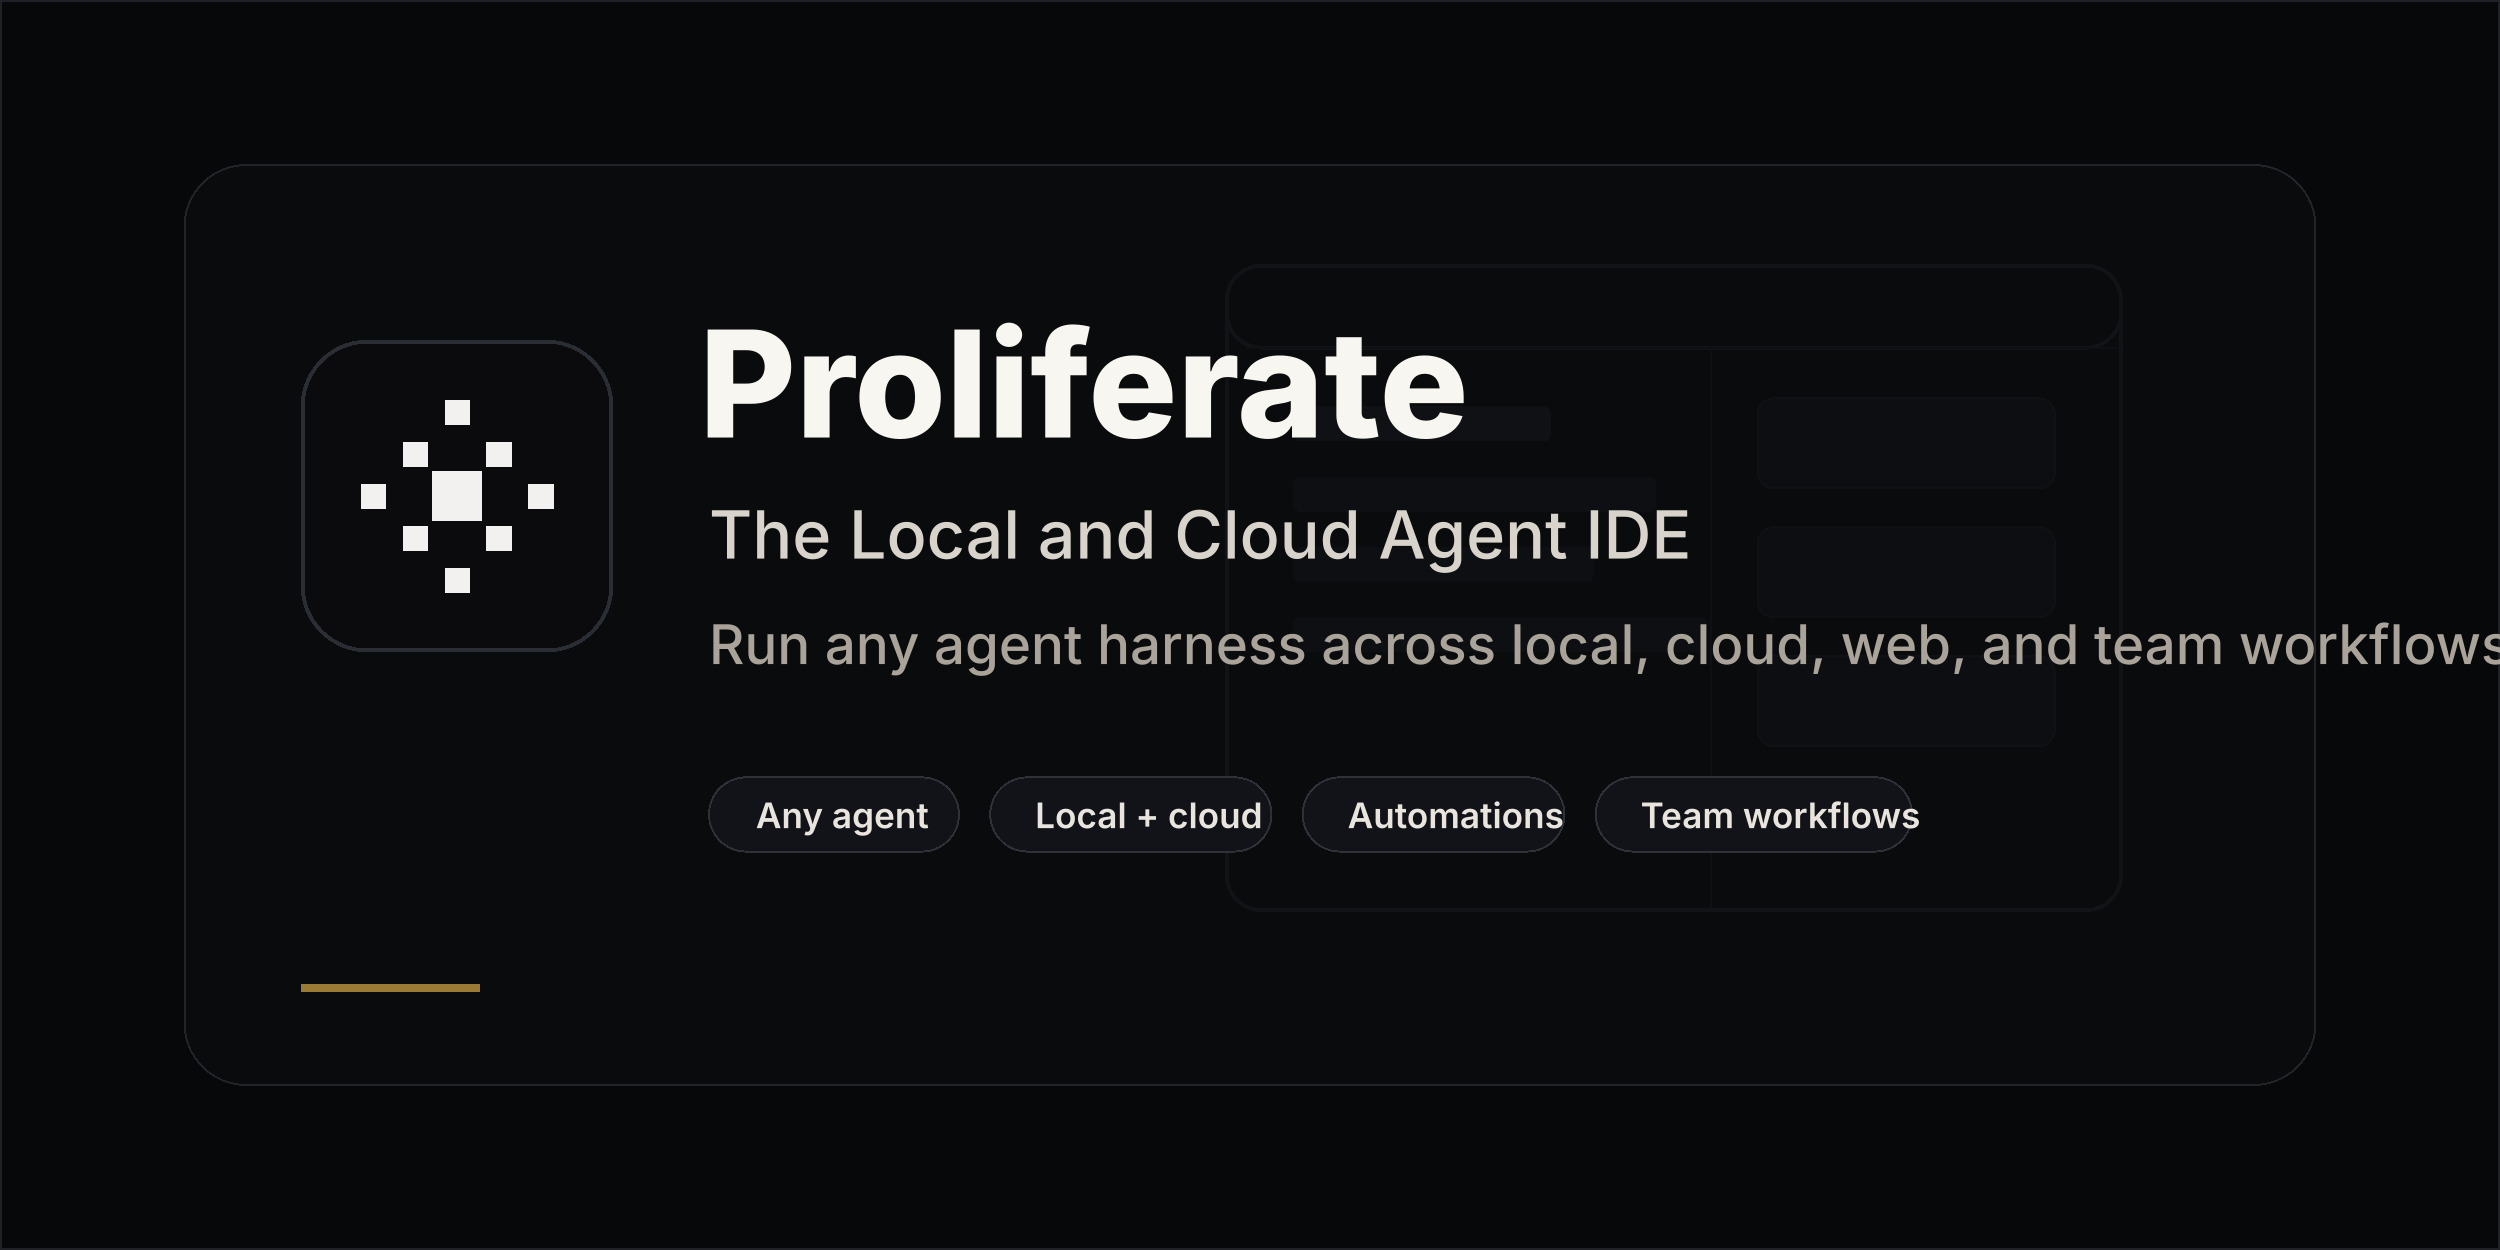
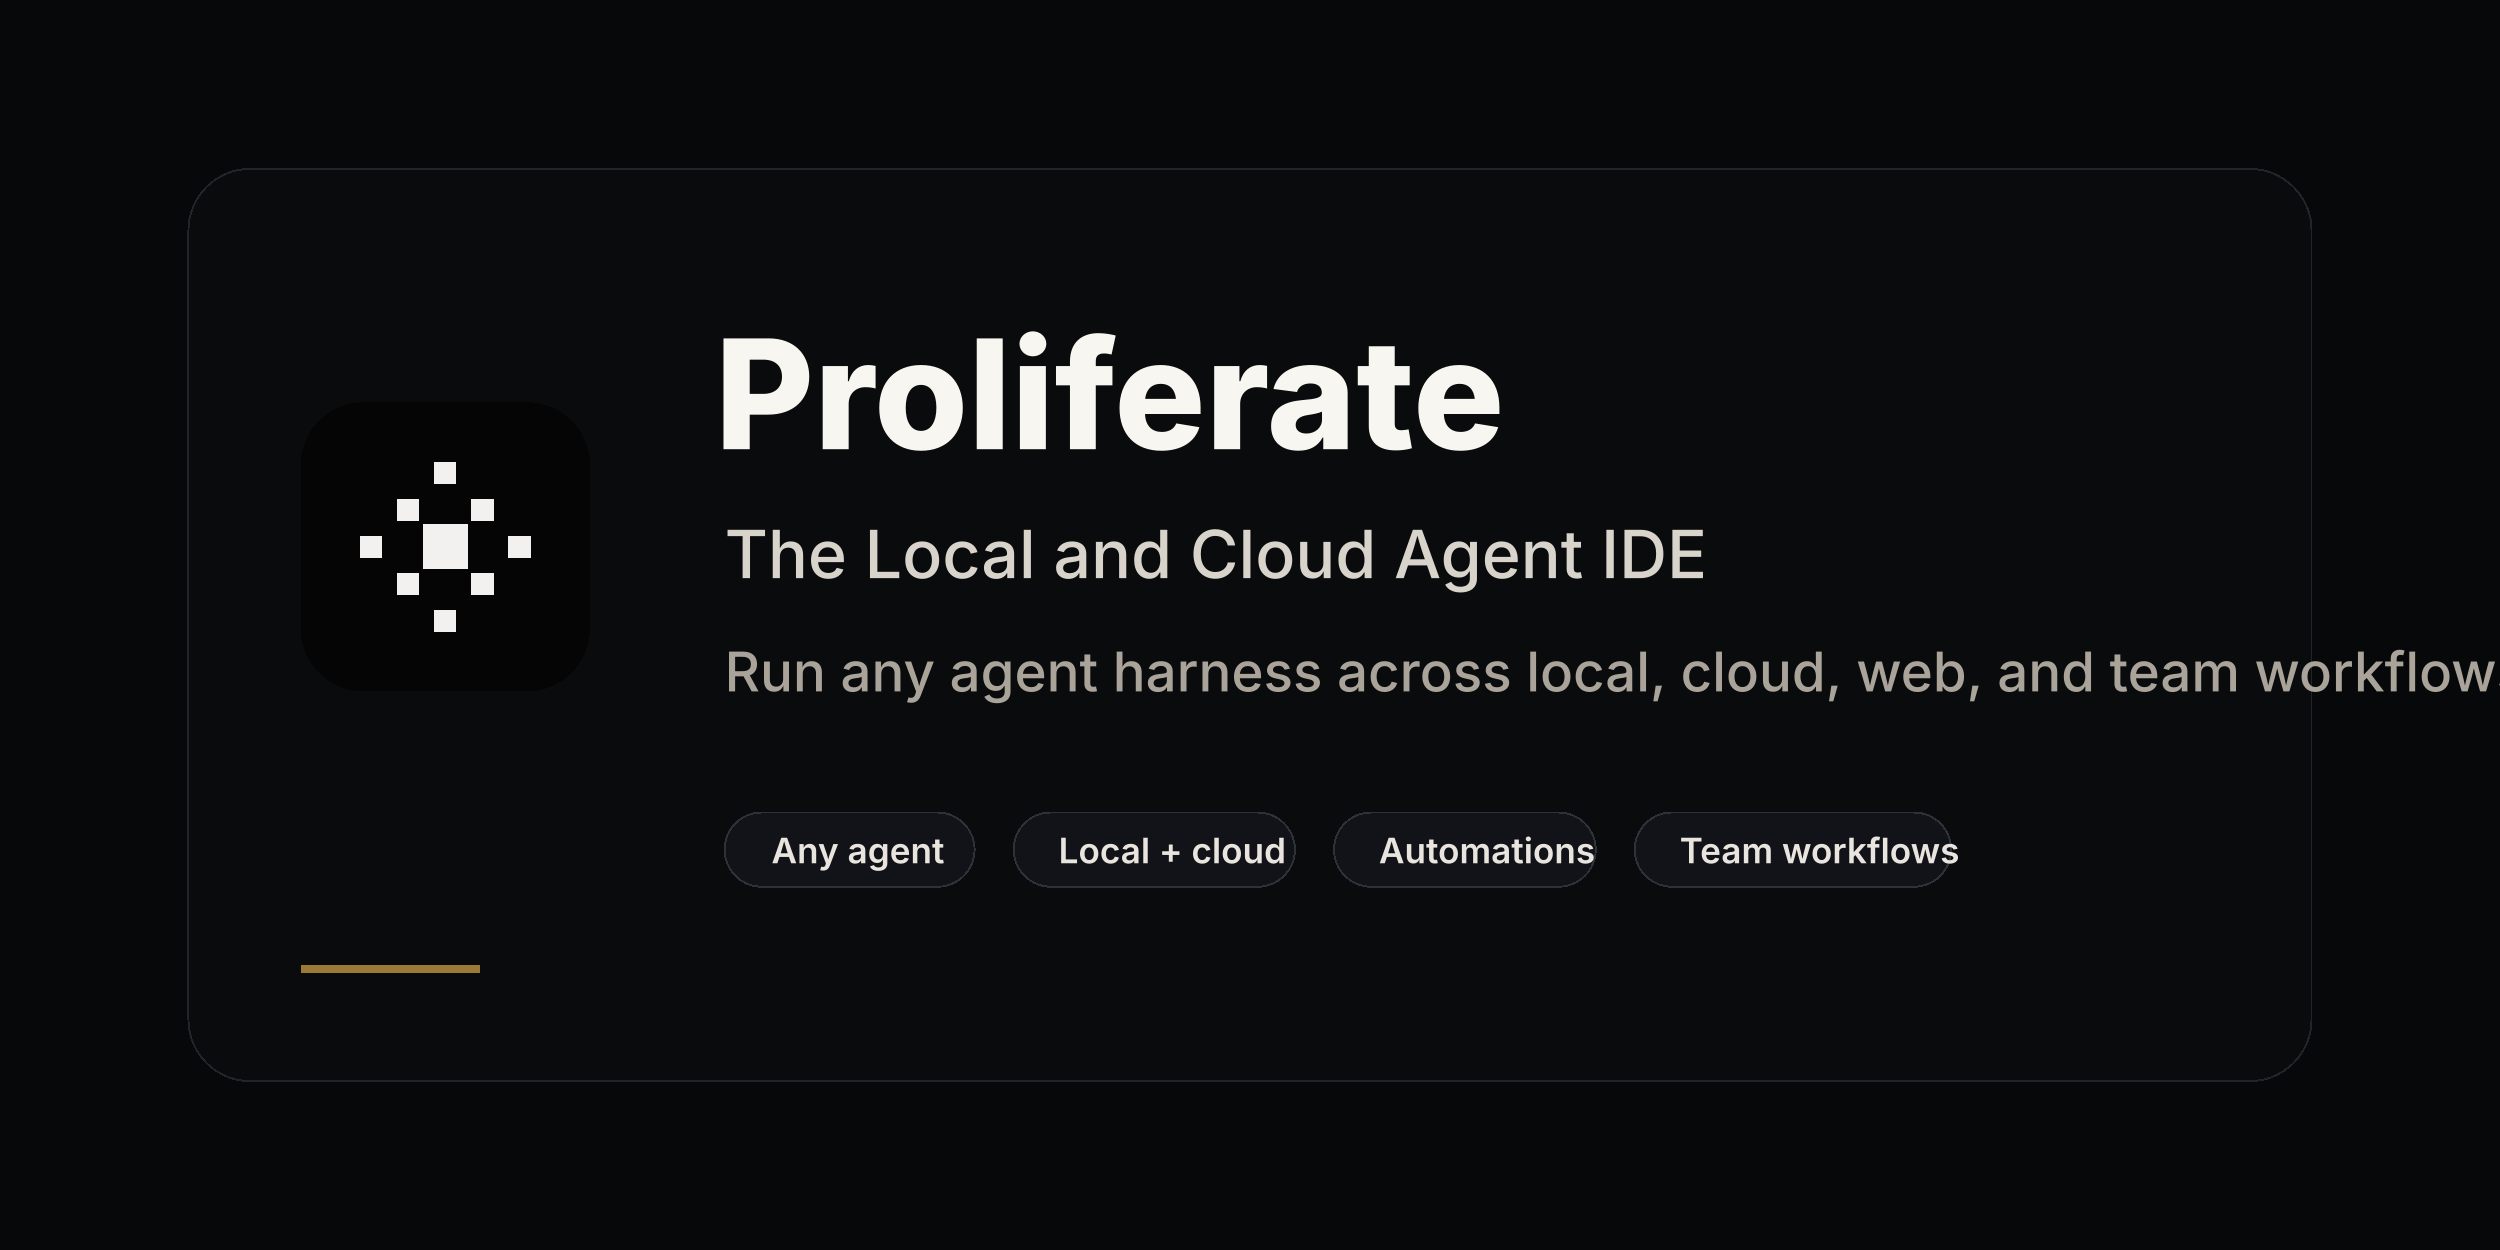
<svg xmlns="http://www.w3.org/2000/svg" width="1280" height="640" viewBox="0 0 1280 640" fill="none" shape-rendering="crispEdges">
  <rect width="1280" height="640" fill="#07080A" />
-   <rect x="0.5" y="0.5" width="1279" height="639" stroke="#202126" />
-   <rect x="94" y="84" width="1092" height="472" rx="32" fill="#0A0B0D" />
-   <rect x="94.5" y="84.5" width="1091" height="471" rx="31.5" stroke="#22242A" />
-   <g opacity="0.18">
-     <rect x="628" y="136" width="458" height="330" rx="18" stroke="#343741" stroke-width="2" />
-     <rect x="628" y="136" width="458" height="42" rx="18" stroke="#343741" stroke-width="2" />
-     <rect x="662" y="208" width="132" height="18" rx="4" fill="#2A2D35" />
-     <rect x="662" y="244" width="186" height="18" rx="4" fill="#1E2128" />
-     <rect x="662" y="280" width="154" height="18" rx="4" fill="#1E2128" />
-     <rect x="662" y="316" width="212" height="18" rx="4" fill="#1E2128" />
-     <rect x="900" y="204" width="152" height="46" rx="8" fill="#171A20" stroke="#2B2E36" />
-     <rect x="900" y="270" width="152" height="46" rx="8" fill="#171A20" stroke="#2B2E36" />
-     <rect x="900" y="336" width="152" height="46" rx="8" fill="#171A20" stroke="#2B2E36" />
-     <path d="M638 178H1086" stroke="#24272E" />
-     <path d="M876 178V466" stroke="#24272E" />
-   </g>
-   <g transform="translate(154 174)">
-     <rect width="160" height="160" rx="34" fill="#0B0B0D" />
-     <rect x="1" y="1" width="158" height="158" rx="33" stroke="#2B2D34" stroke-width="2" />
-     <g transform="translate(28 28) scale(0.52)">
+   <rect x="96" y="86" width="1088" height="468" rx="32" fill="#0A0B0D" />
+   <rect x="96.5" y="86.5" width="1087" height="467" rx="31.5" stroke="#22242A" />
+   <g transform="translate(154 206)">
+     <rect width="148" height="148" rx="32" fill="#050506" />
+     <g transform="translate(28 28) scale(0.46)">
      <rect x="75" y="75" width="50" height="50" fill="#F3F1EF" />
      <rect x="87.67" y="5" width="24.67" height="24.67" fill="#F3F1EF" />
      <rect x="129" y="46.33" width="24.67" height="24.67" fill="#F3F1EF" />
      <rect x="170.33" y="87.67" width="24.67" height="24.67" fill="#F3F1EF" />
      <rect x="129" y="129" width="24.67" height="24.67" fill="#F3F1EF" />
      <rect x="87.67" y="170.33" width="24.67" height="24.67" fill="#F3F1EF" />
      <rect x="46.33" y="129" width="24.67" height="24.67" fill="#F3F1EF" />
      <rect x="5" y="87.67" width="24.67" height="24.67" fill="#F3F1EF" />
      <rect x="46.33" y="46.33" width="24.67" height="24.67" fill="#F3F1EF" />
    </g>
  </g>
-   <text x="358" y="224" fill="#F8F6F1" font-family="Inter, ui-sans-serif, system-ui, -apple-system, BlinkMacSystemFont, Segoe UI, sans-serif" font-size="76" font-weight="760" letter-spacing="0">Proliferate</text>
-   <text x="363" y="286" fill="#D8D3CB" font-family="Inter, ui-sans-serif, system-ui, -apple-system, BlinkMacSystemFont, Segoe UI, sans-serif" font-size="34" font-weight="540" letter-spacing="0">The Local and Cloud Agent IDE</text>
-   <text x="363" y="340" fill="#A9A39A" font-family="Inter, ui-sans-serif, system-ui, -apple-system, BlinkMacSystemFont, Segoe UI, sans-serif" font-size="28" font-weight="450" letter-spacing="0">Run any agent harness across local, cloud, web, and team workflows.</text>
-   <rect x="363" y="398" width="128" height="38" rx="19" fill="#111318" stroke="#2E3138" />
-   <text x="387" y="424" fill="#E9E5DE" font-family="Inter, ui-sans-serif, system-ui, -apple-system, BlinkMacSystemFont, Segoe UI, sans-serif" font-size="18" font-weight="560">Any agent</text>
-   <rect x="507" y="398" width="144" height="38" rx="19" fill="#111318" stroke="#2E3138" />
-   <text x="530" y="424" fill="#E9E5DE" font-family="Inter, ui-sans-serif, system-ui, -apple-system, BlinkMacSystemFont, Segoe UI, sans-serif" font-size="18" font-weight="560">Local + cloud</text>
-   <rect x="667" y="398" width="134" height="38" rx="19" fill="#111318" stroke="#2E3138" />
-   <text x="690" y="424" fill="#E9E5DE" font-family="Inter, ui-sans-serif, system-ui, -apple-system, BlinkMacSystemFont, Segoe UI, sans-serif" font-size="18" font-weight="560">Automations</text>
-   <rect x="817" y="398" width="162" height="38" rx="19" fill="#111318" stroke="#2E3138" />
-   <text x="840" y="424" fill="#E9E5DE" font-family="Inter, ui-sans-serif, system-ui, -apple-system, BlinkMacSystemFont, Segoe UI, sans-serif" font-size="18" font-weight="560">Team workflows</text>
-   <rect x="154" y="504" width="92" height="4" fill="#9B7A35" />
+   <text x="366" y="230" fill="#F8F6F1" font-family="Inter, ui-sans-serif, system-ui, -apple-system, BlinkMacSystemFont, Segoe UI, sans-serif" font-size="78" font-weight="760" letter-spacing="0">Proliferate</text>
+   <text x="371" y="296" fill="#D8D3CB" font-family="Inter, ui-sans-serif, system-ui, -apple-system, BlinkMacSystemFont, Segoe UI, sans-serif" font-size="34" font-weight="540" letter-spacing="0">The Local and Cloud Agent IDE</text>
+   <text x="371" y="354" fill="#A9A39A" font-family="Inter, ui-sans-serif, system-ui, -apple-system, BlinkMacSystemFont, Segoe UI, sans-serif" font-size="28" font-weight="450" letter-spacing="0">Run any agent harness across local, cloud, web, and team workflows.</text>
+   <g transform="translate(371 416)">
+     <rect width="128" height="38" rx="19" fill="#111318" stroke="#2E3138" />
+     <text x="24" y="26" fill="#E9E5DE" font-family="Inter, ui-sans-serif, system-ui, -apple-system, BlinkMacSystemFont, Segoe UI, sans-serif" font-size="18" font-weight="560">Any agent</text>
+   </g>
+   <g transform="translate(519 416)">
+     <rect width="144" height="38" rx="19" fill="#111318" stroke="#2E3138" />
+     <text x="23" y="26" fill="#E9E5DE" font-family="Inter, ui-sans-serif, system-ui, -apple-system, BlinkMacSystemFont, Segoe UI, sans-serif" font-size="18" font-weight="560">Local + cloud</text>
+   </g>
+   <g transform="translate(683 416)">
+     <rect width="134" height="38" rx="19" fill="#111318" stroke="#2E3138" />
+     <text x="23" y="26" fill="#E9E5DE" font-family="Inter, ui-sans-serif, system-ui, -apple-system, BlinkMacSystemFont, Segoe UI, sans-serif" font-size="18" font-weight="560">Automations</text>
+   </g>
+   <g transform="translate(837 416)">
+     <rect width="162" height="38" rx="19" fill="#111318" stroke="#2E3138" />
+     <text x="23" y="26" fill="#E9E5DE" font-family="Inter, ui-sans-serif, system-ui, -apple-system, BlinkMacSystemFont, Segoe UI, sans-serif" font-size="18" font-weight="560">Team workflows</text>
+   </g>
+   <rect x="154" y="494" width="92" height="4" fill="#9B7A35" />
</svg>
